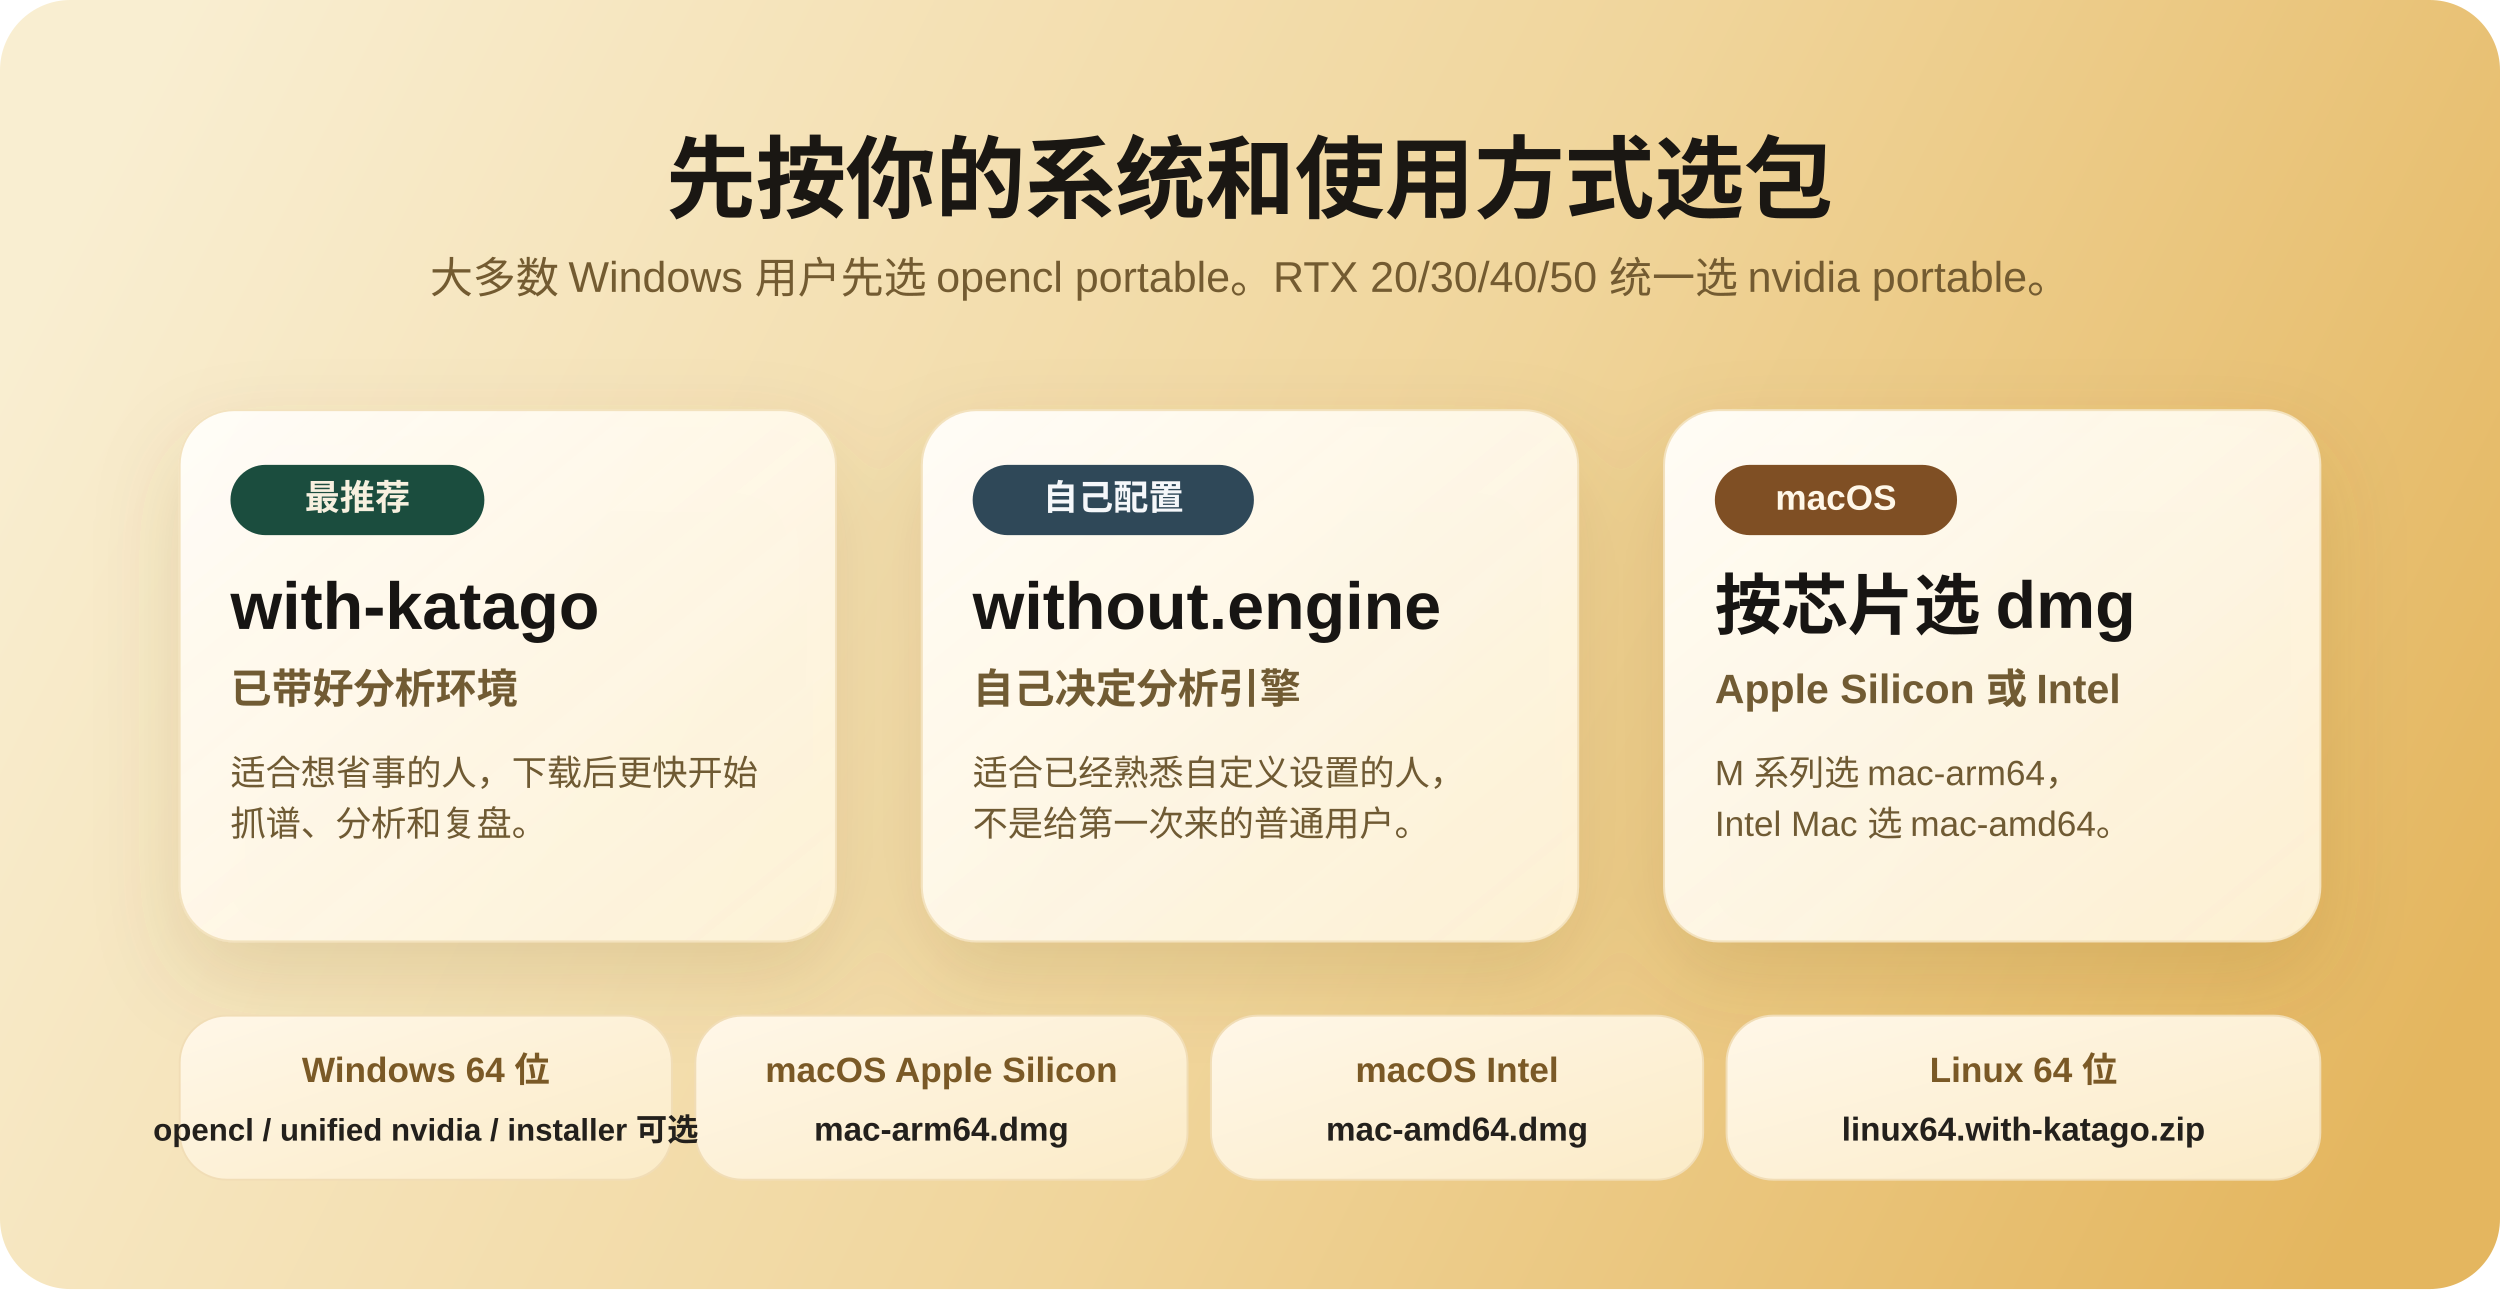
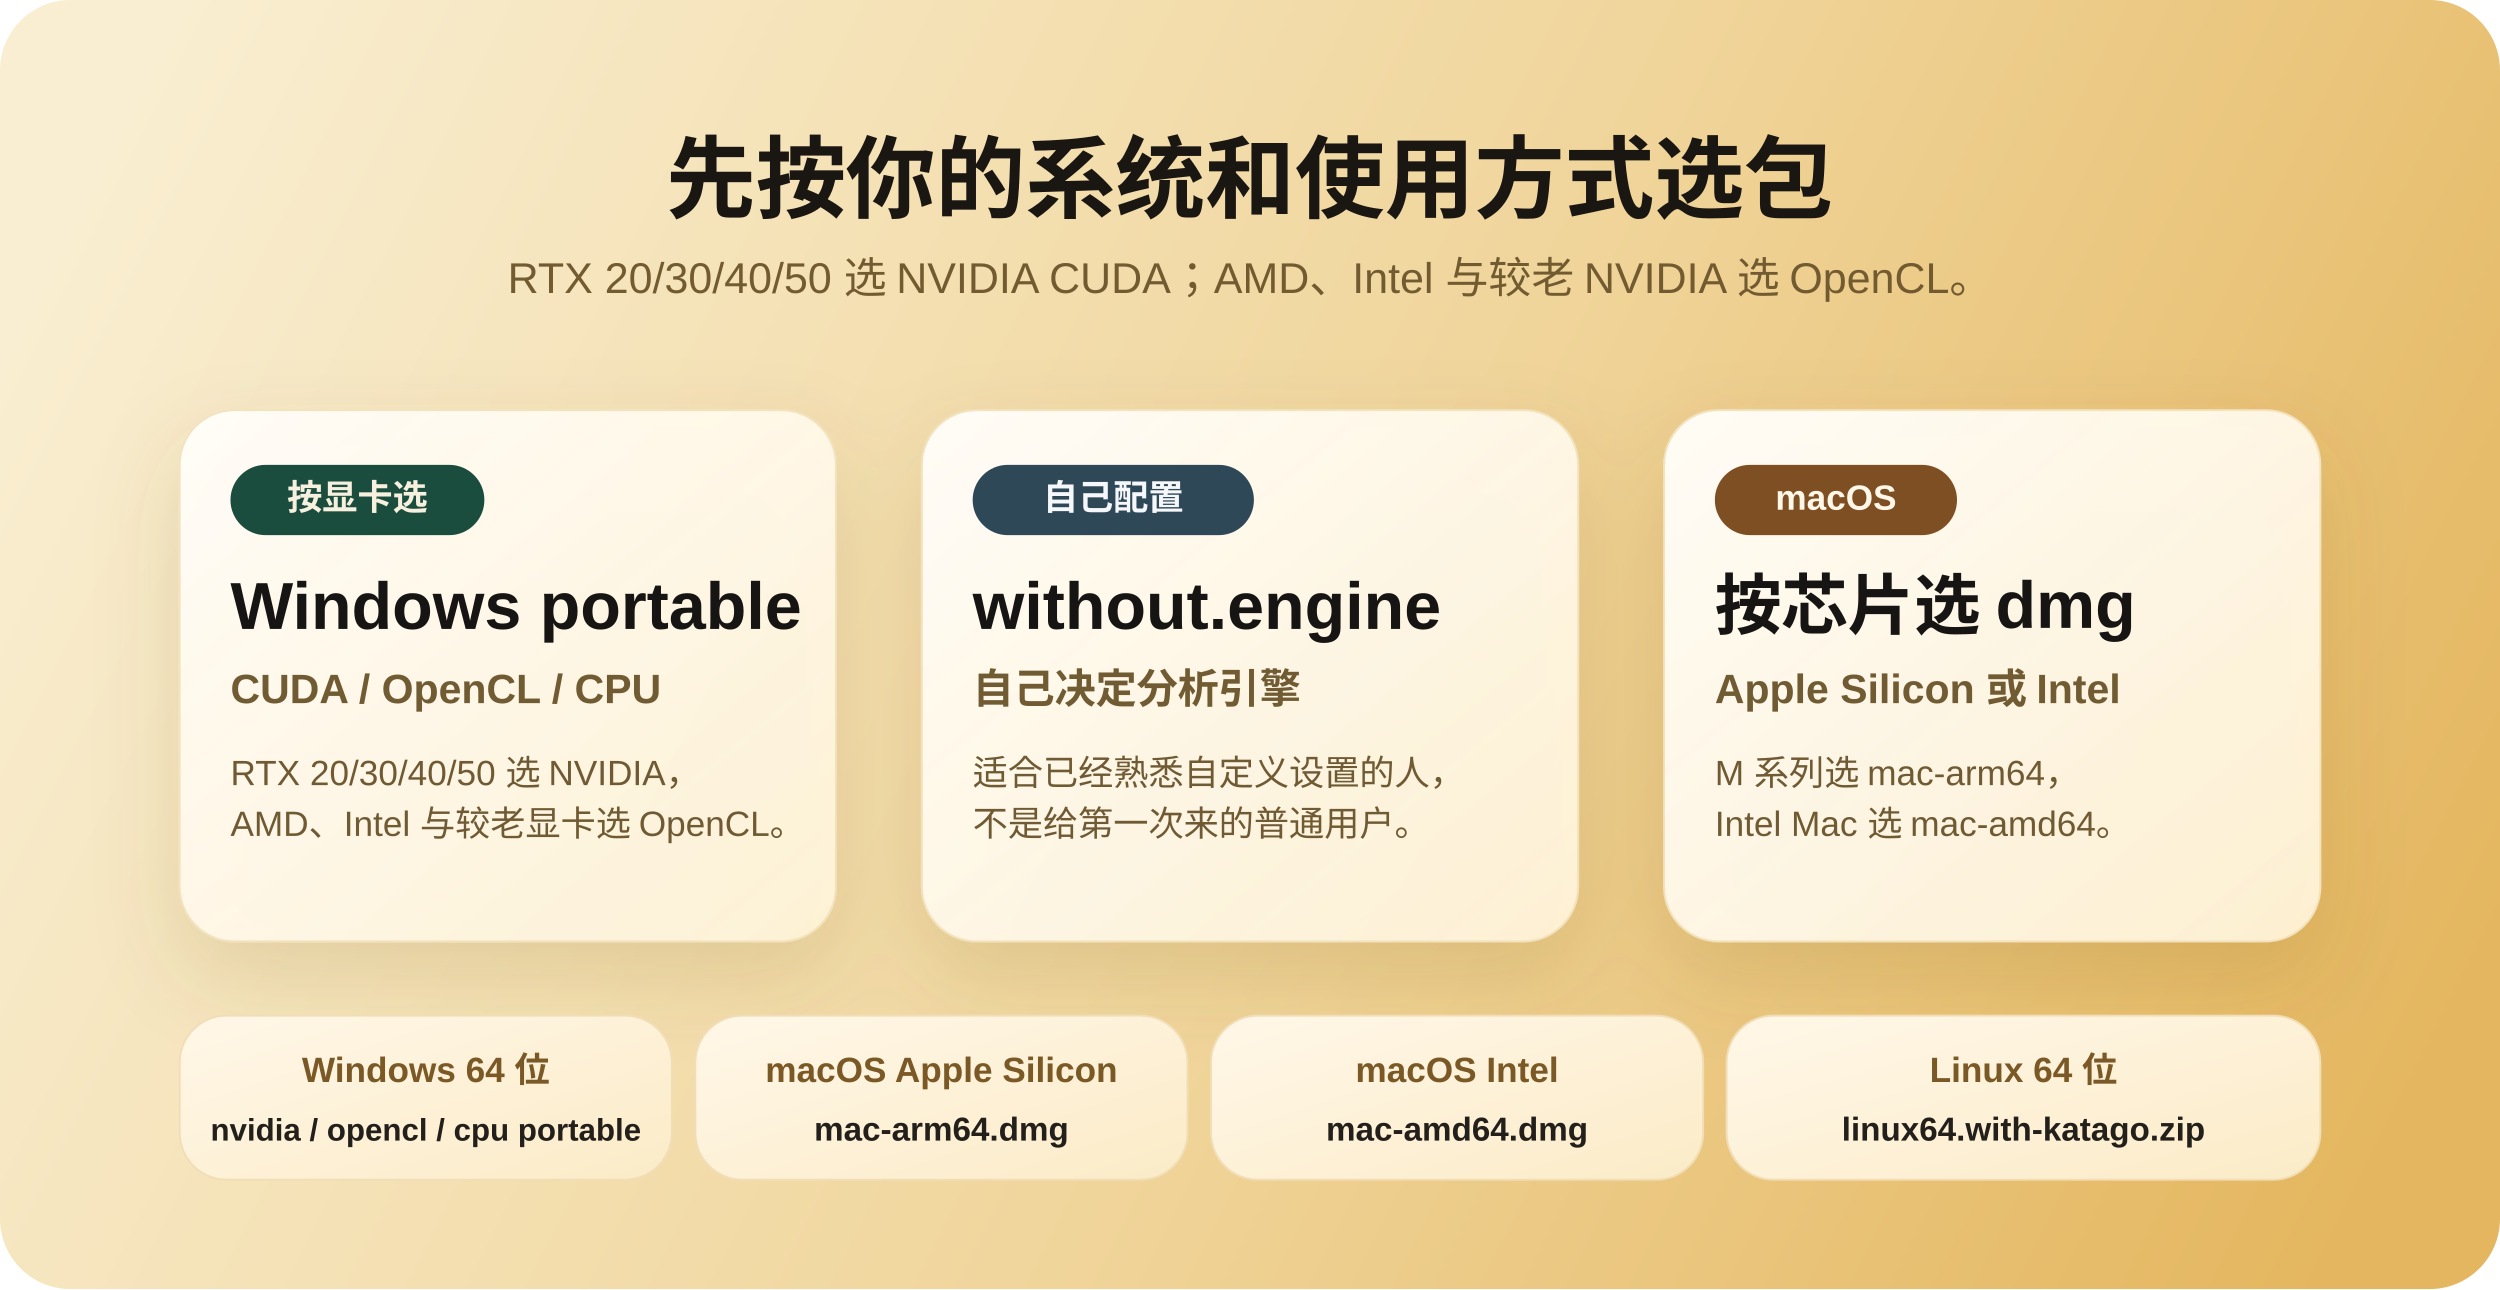
<svg xmlns="http://www.w3.org/2000/svg" width="1280" height="660" viewBox="0 0 1280 660" fill="none">
  <defs>
    <linearGradient id="bg" x1="70" y1="44" x2="1210" y2="620" gradientUnits="userSpaceOnUse">
      <stop stop-color="#F9EED1" />
      <stop offset="0.54" stop-color="#F0D59B" />
      <stop offset="1" stop-color="#E4B65F" />
    </linearGradient>
    <linearGradient id="panel" x1="0" y1="0" x2="1" y2="1">
      <stop stop-color="#FFFDF8" stop-opacity="0.98" />
      <stop offset="1" stop-color="#FFF3D8" stop-opacity="0.93" />
    </linearGradient>
    <linearGradient id="platform" x1="0" y1="0" x2="1" y2="1">
      <stop stop-color="#FFF7E8" />
      <stop offset="1" stop-color="#FBEBC7" />
    </linearGradient>
    <filter id="shadow" x="0" y="0" width="1280" height="660" filterUnits="userSpaceOnUse" color-interpolation-filters="sRGB">
      <feDropShadow dx="0" dy="18" stdDeviation="22" flood-color="#6D4B16" flood-opacity="0.15" />
    </filter>
  </defs>
  <rect width="1280" height="660" rx="36" fill="url(#bg)" />
  <text x="640" y="108" text-anchor="middle" font-family="PingFang SC, Hiragino Sans GB, Microsoft YaHei, Segoe UI, Arial, sans-serif" font-size="46" font-weight="800" fill="#1A1713">先按你的系统和使用方式选包</text>
-   <text x="640" y="150" text-anchor="middle" font-family="PingFang SC, Hiragino Sans GB, Microsoft YaHei, Segoe UI, Arial, sans-serif" font-size="22" font-weight="500" fill="#735B31">大多数 Windows 用户先选 opencl portable。RTX 20/30/40/50 统一选 nvidia portable。</text>
+   <text x="640" y="150" text-anchor="middle" font-family="PingFang SC, Hiragino Sans GB, Microsoft YaHei, Segoe UI, Arial, sans-serif" font-size="22" font-weight="500" fill="#735B31">RTX 20/30/40/50 选 NVIDIA CUDA；AMD、Intel 与较老 NVIDIA 选 OpenCL。</text>
  <g filter="url(#shadow)">
    <rect x="92" y="210" width="336" height="272" rx="28" fill="url(#panel)" stroke="#F3E2BE" />
    <rect x="472" y="210" width="336" height="272" rx="28" fill="url(#panel)" stroke="#F3E2BE" />
    <rect x="852" y="210" width="336" height="272" rx="28" fill="url(#panel)" stroke="#F3E2BE" />
  </g>
  <rect x="118" y="238" width="130" height="36" rx="18" fill="#1B4D3E" />
-   <text x="183" y="261" text-anchor="middle" font-family="PingFang SC, Hiragino Sans GB, Microsoft YaHei, Segoe UI, Arial, sans-serif" font-size="18" font-weight="700" fill="#F7F0DF">最推荐</text>
-   <text x="118" y="322" font-family="Avenir Next, Segoe UI, Arial, sans-serif" font-size="34" font-weight="800" fill="#171513">with-katago</text>
-   <text x="118" y="360" font-family="PingFang SC, Hiragino Sans GB, Microsoft YaHei, Segoe UI, Arial, sans-serif" font-size="21" font-weight="700" fill="#715B33">已带好分析环境</text>
-   <text x="118" y="402" font-family="PingFang SC, Hiragino Sans GB, Microsoft YaHei, Segoe UI, Arial, sans-serif" font-size="18" font-weight="500" fill="#6F5A33">适合想省事的人，下载后更快开始</text>
-   <text x="118" y="428" font-family="PingFang SC, Hiragino Sans GB, Microsoft YaHei, Segoe UI, Arial, sans-serif" font-size="18" font-weight="500" fill="#6F5A33">抓谱、分析和复盘。</text>
+   <text x="183" y="261" text-anchor="middle" font-family="PingFang SC, Hiragino Sans GB, Microsoft YaHei, Segoe UI, Arial, sans-serif" font-size="18" font-weight="700" fill="#F7F0DF">按显卡选</text>
+   <text x="118" y="322" font-family="Avenir Next, Segoe UI, Arial, sans-serif" font-size="34" font-weight="800" fill="#171513">Windows portable</text>
+   <text x="118" y="360" font-family="PingFang SC, Hiragino Sans GB, Microsoft YaHei, Segoe UI, Arial, sans-serif" font-size="21" font-weight="700" fill="#715B33">CUDA / OpenCL / CPU</text>
+   <text x="118" y="402" font-family="PingFang SC, Hiragino Sans GB, Microsoft YaHei, Segoe UI, Arial, sans-serif" font-size="18" font-weight="500" fill="#6F5A33">RTX 20/30/40/50 选 NVIDIA，</text>
+   <text x="118" y="428" font-family="PingFang SC, Hiragino Sans GB, Microsoft YaHei, Segoe UI, Arial, sans-serif" font-size="18" font-weight="500" fill="#6F5A33">AMD、Intel 与较老显卡选 OpenCL。</text>
  <rect x="498" y="238" width="144" height="36" rx="18" fill="#2F4858" />
  <text x="570" y="261" text-anchor="middle" font-family="PingFang SC, Hiragino Sans GB, Microsoft YaHei, Segoe UI, Arial, sans-serif" font-size="18" font-weight="700" fill="#F5F7FA">自己配置</text>
  <text x="498" y="322" font-family="Avenir Next, Segoe UI, Arial, sans-serif" font-size="34" font-weight="800" fill="#171513">without.engine</text>
  <text x="498" y="360" font-family="PingFang SC, Hiragino Sans GB, Microsoft YaHei, Segoe UI, Arial, sans-serif" font-size="21" font-weight="700" fill="#715B33">自己决定分析引擎</text>
  <text x="498" y="402" font-family="PingFang SC, Hiragino Sans GB, Microsoft YaHei, Segoe UI, Arial, sans-serif" font-size="18" font-weight="500" fill="#6F5A33">适合已经熟悉自定义设置的人，</text>
  <text x="498" y="428" font-family="PingFang SC, Hiragino Sans GB, Microsoft YaHei, Segoe UI, Arial, sans-serif" font-size="18" font-weight="500" fill="#6F5A33">不是给第一次来的普通用户。</text>
  <rect x="878" y="238" width="124" height="36" rx="18" fill="#7F4F24" />
  <text x="940" y="261" text-anchor="middle" font-family="PingFang SC, Hiragino Sans GB, Microsoft YaHei, Segoe UI, Arial, sans-serif" font-size="18" font-weight="700" fill="#FFF7E8">macOS</text>
  <text x="878" y="322" font-family="PingFang SC, Hiragino Sans GB, Microsoft YaHei, Segoe UI, Arial, sans-serif" font-size="34" font-weight="800" fill="#171513">按芯片选 dmg</text>
  <text x="878" y="360" font-family="PingFang SC, Hiragino Sans GB, Microsoft YaHei, Segoe UI, Arial, sans-serif" font-size="21" font-weight="700" fill="#715B33">Apple Silicon 或 Intel</text>
  <text x="878" y="402" font-family="PingFang SC, Hiragino Sans GB, Microsoft YaHei, Segoe UI, Arial, sans-serif" font-size="18" font-weight="500" fill="#6F5A33">M 系列选 mac-arm64，</text>
  <text x="878" y="428" font-family="PingFang SC, Hiragino Sans GB, Microsoft YaHei, Segoe UI, Arial, sans-serif" font-size="18" font-weight="500" fill="#6F5A33">Intel Mac 选 mac-amd64。</text>
  <g>
    <rect x="92" y="520" width="252" height="84" rx="24" fill="url(#platform)" stroke="#F1DDB6" />
    <rect x="356" y="520" width="252" height="84" rx="24" fill="url(#platform)" stroke="#F1DDB6" />
    <rect x="620" y="520" width="252" height="84" rx="24" fill="url(#platform)" stroke="#F1DDB6" />
    <rect x="884" y="520" width="304" height="84" rx="24" fill="url(#platform)" stroke="#F1DDB6" />
    <text x="218" y="554" text-anchor="middle" font-family="PingFang SC, Hiragino Sans GB, Microsoft YaHei, Segoe UI, Arial, sans-serif" font-size="18" font-weight="700" fill="#7A5926">Windows 64 位</text>
-     <text x="218" y="584" text-anchor="middle" font-family="Avenir Next, Segoe UI, Arial, sans-serif" font-size="16" font-weight="600" fill="#23201C">opencl / unified nvidia / installer 可选</text>
+     <text x="218" y="584" text-anchor="middle" font-family="Avenir Next, Segoe UI, Arial, sans-serif" font-size="16" font-weight="600" fill="#23201C">nvidia / opencl / cpu portable</text>
    <text x="482" y="554" text-anchor="middle" font-family="PingFang SC, Hiragino Sans GB, Microsoft YaHei, Segoe UI, Arial, sans-serif" font-size="18" font-weight="700" fill="#7A5926">macOS Apple Silicon</text>
    <text x="482" y="584" text-anchor="middle" font-family="Avenir Next, Segoe UI, Arial, sans-serif" font-size="17" font-weight="600" fill="#23201C">mac-arm64.dmg</text>
    <text x="746" y="554" text-anchor="middle" font-family="PingFang SC, Hiragino Sans GB, Microsoft YaHei, Segoe UI, Arial, sans-serif" font-size="18" font-weight="700" fill="#7A5926">macOS Intel</text>
    <text x="746" y="584" text-anchor="middle" font-family="Avenir Next, Segoe UI, Arial, sans-serif" font-size="17" font-weight="600" fill="#23201C">mac-amd64.dmg</text>
    <text x="1036" y="554" text-anchor="middle" font-family="PingFang SC, Hiragino Sans GB, Microsoft YaHei, Segoe UI, Arial, sans-serif" font-size="18" font-weight="700" fill="#7A5926">Linux 64 位</text>
    <text x="1036" y="584" text-anchor="middle" font-family="Avenir Next, Segoe UI, Arial, sans-serif" font-size="17" font-weight="600" fill="#23201C">linux64.with-katago.zip</text>
  </g>
</svg>
